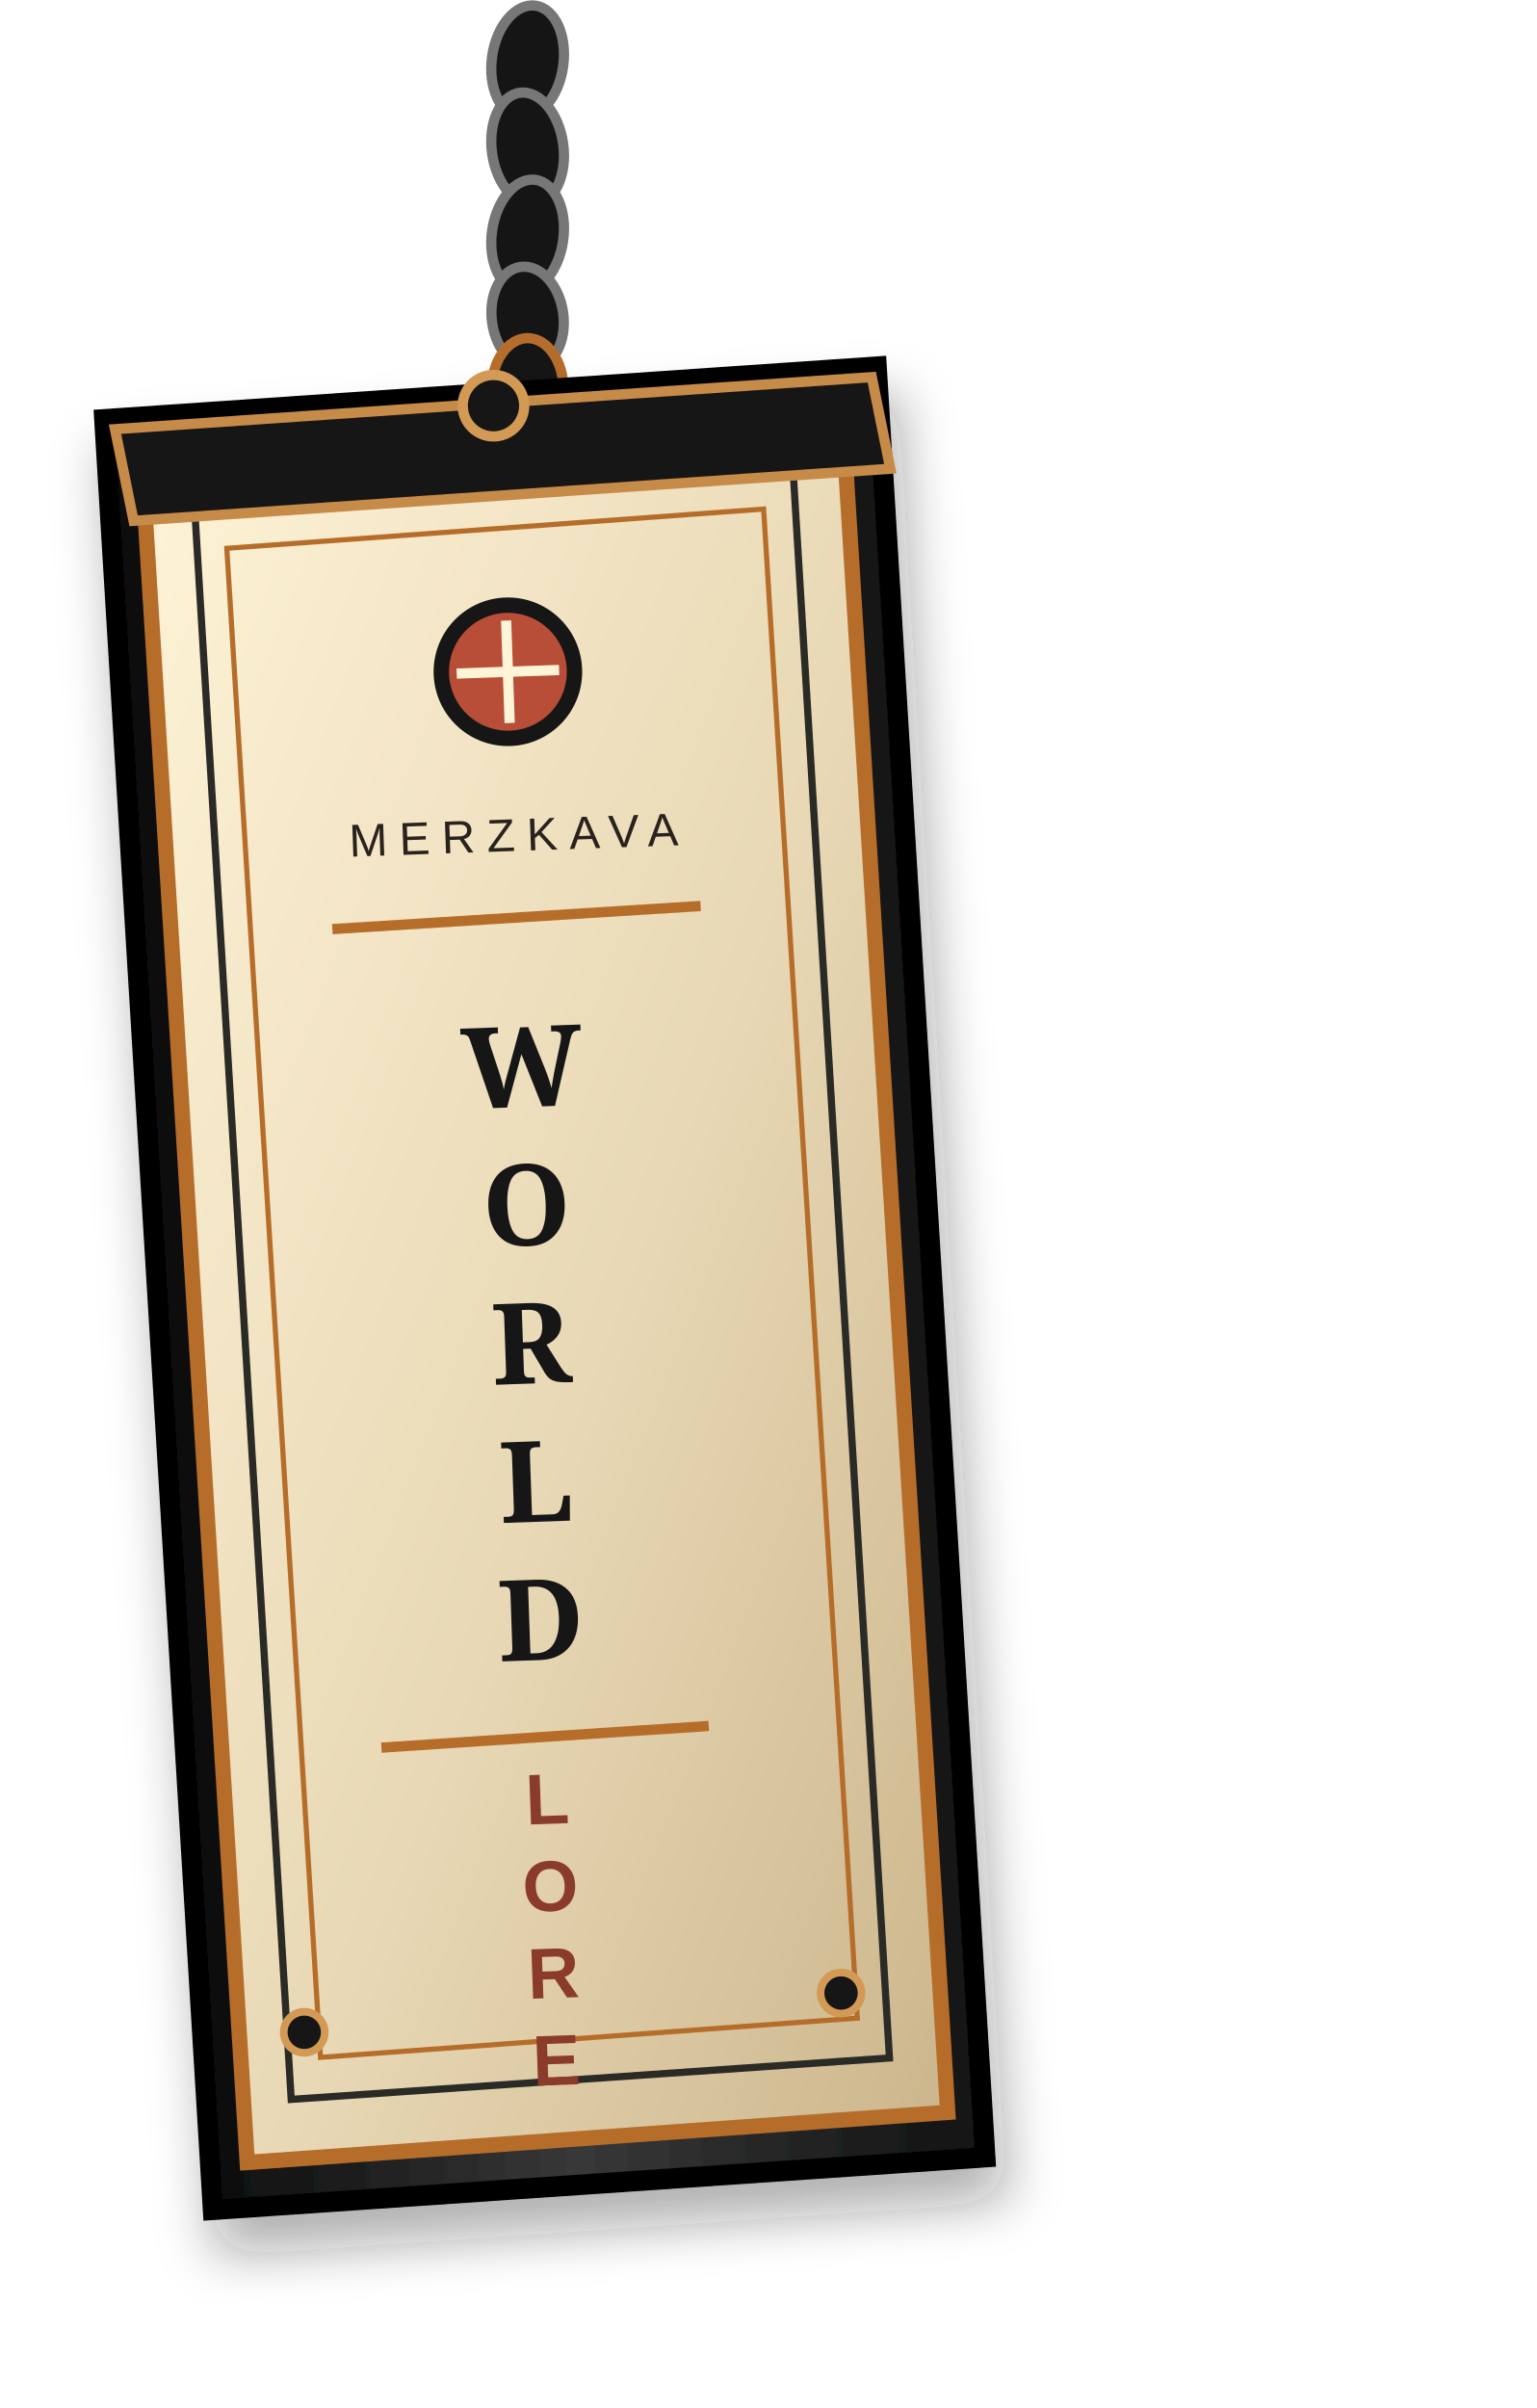
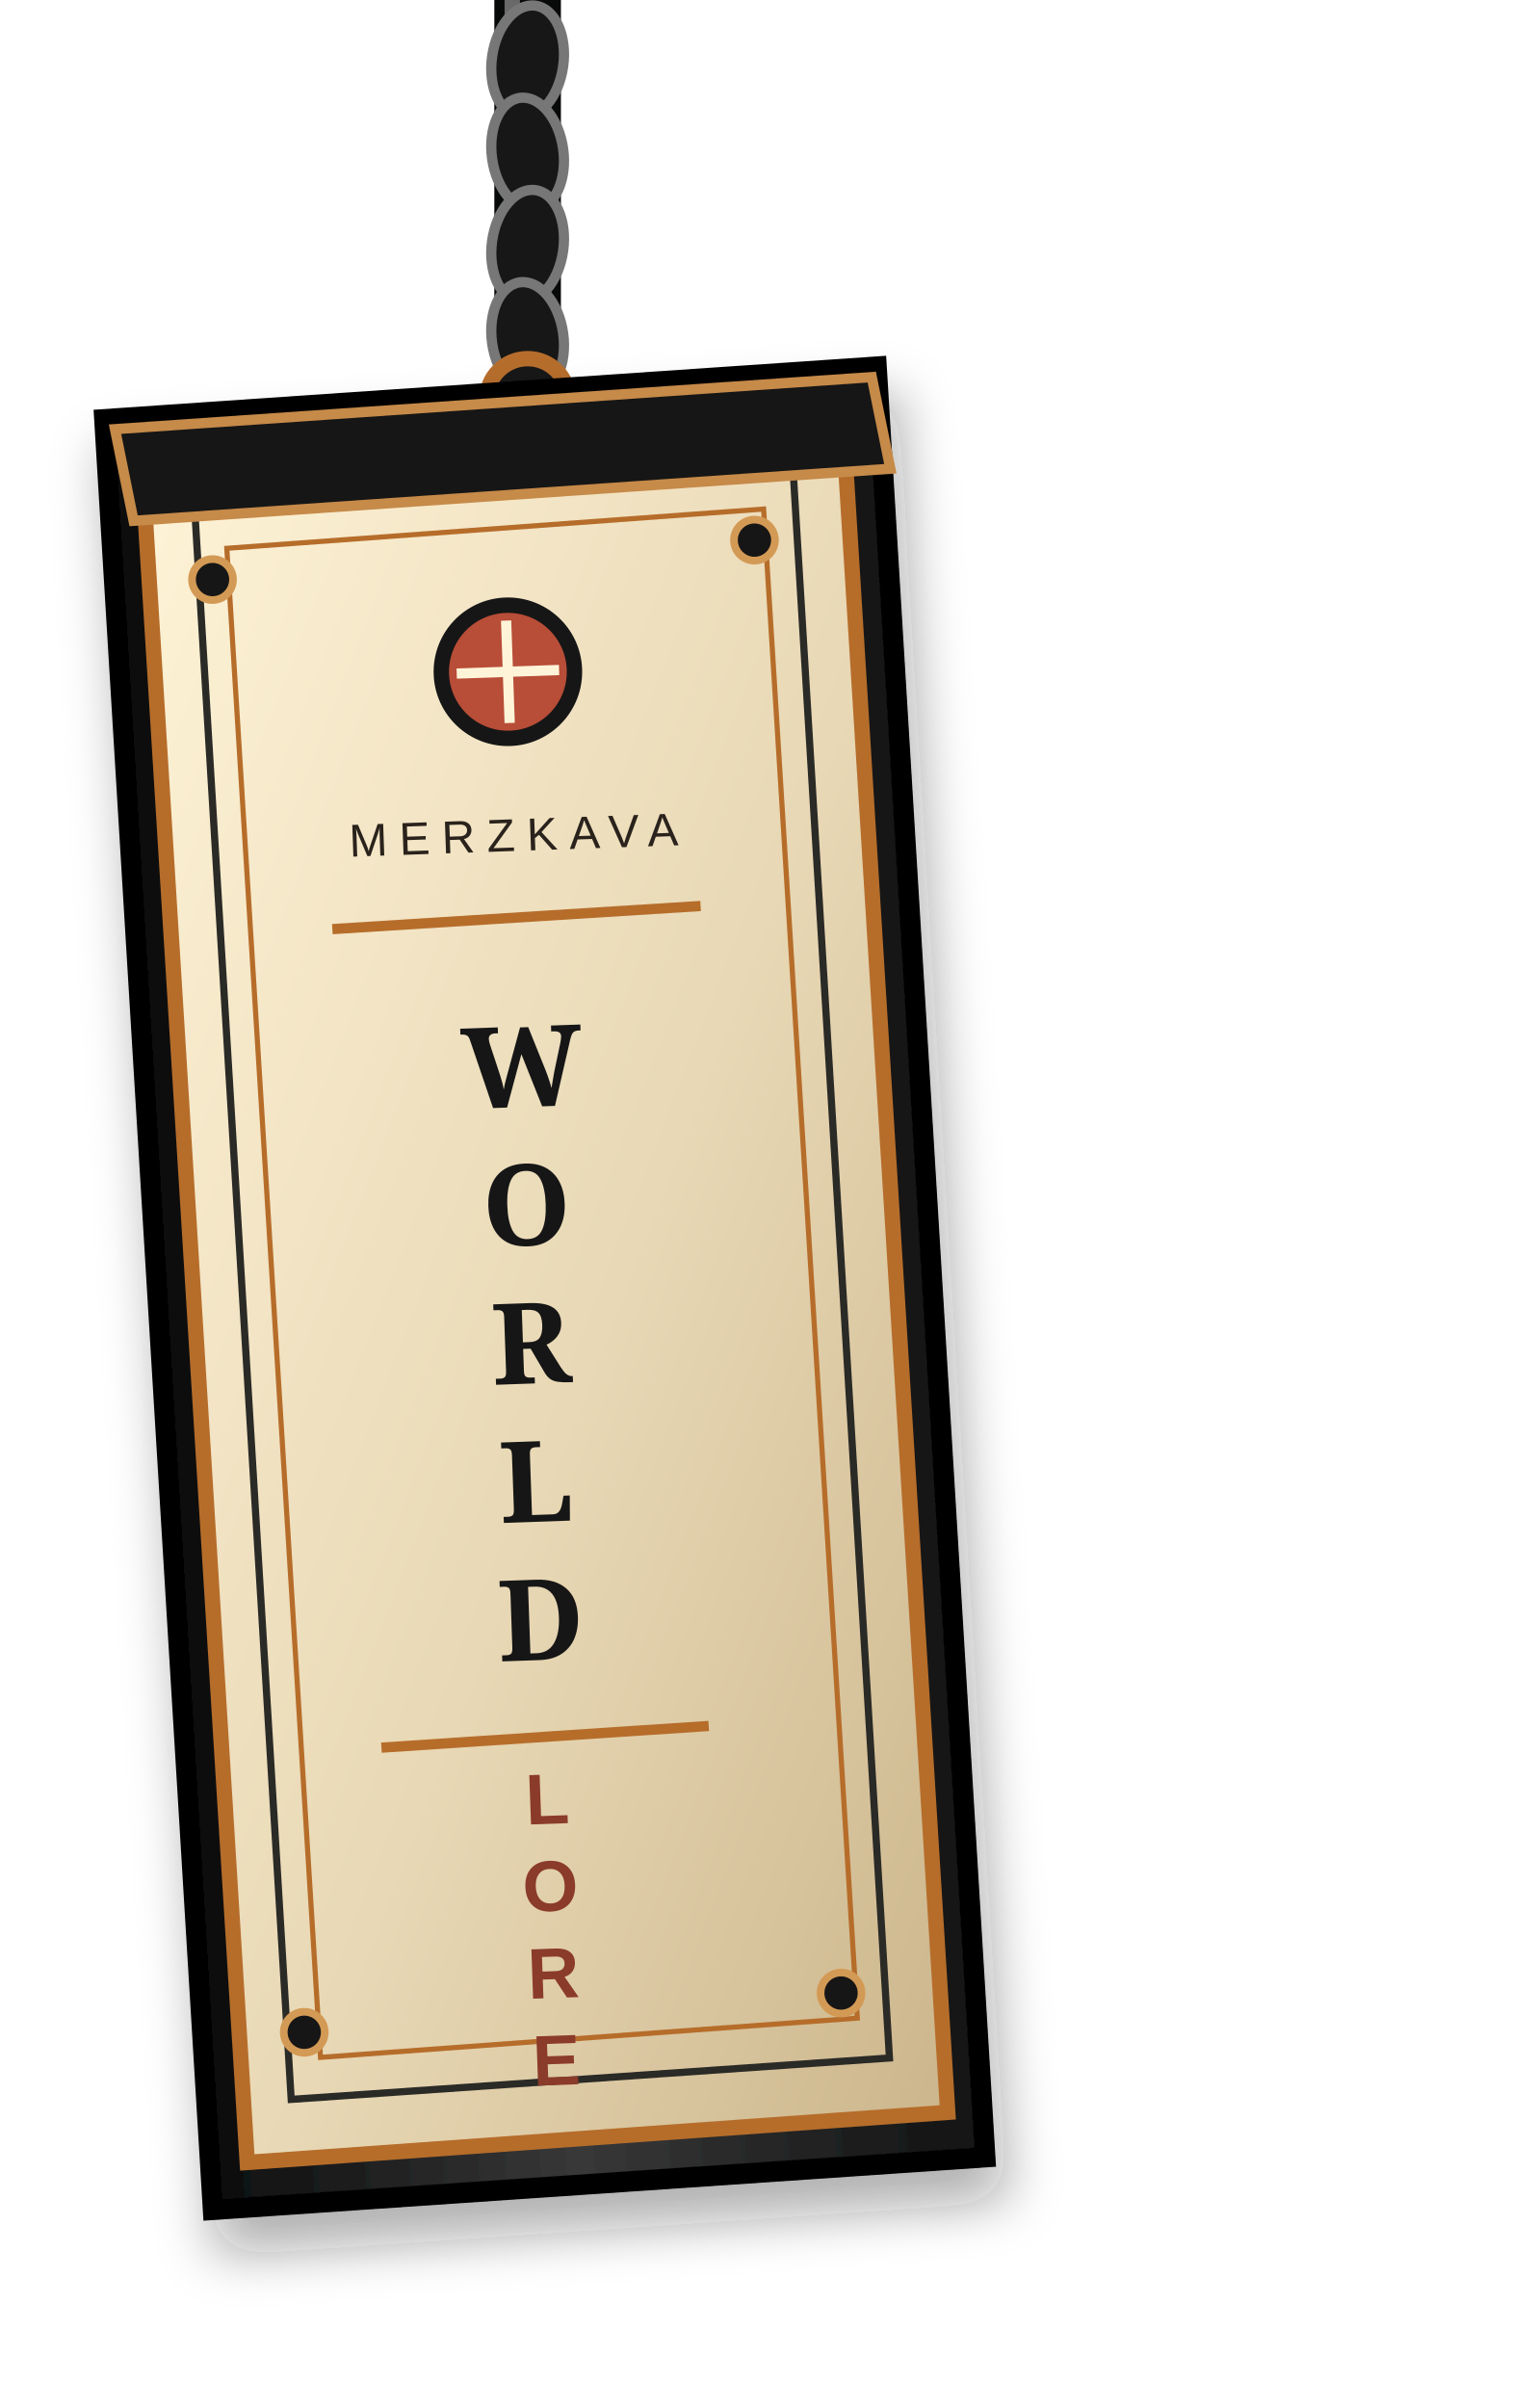
<svg xmlns="http://www.w3.org/2000/svg" width="300" height="470" viewBox="0 0 300 470" role="img" aria-labelledby="title">
  <defs>
    <filter id="shadow" x="-30%" y="-20%" width="170%" height="160%">
      <feDropShadow dx="2" dy="7" stdDeviation="5" flood-color="#151515" flood-opacity=".34" />
    </filter>
    <linearGradient id="paper" x1="0" y1="0" x2="1" y2="1">
      <stop offset="0" stop-color="#FFF4D8" />
      <stop offset=".55" stop-color="#E8D8B5" />
      <stop offset="1" stop-color="#CBB58B" />
    </linearGradient>
    <linearGradient id="iron" x1="0" y1="0" x2="1" y2="0">
      <stop offset="0" stop-color="#080909" />
      <stop offset=".5" stop-color="#383838" />
      <stop offset="1" stop-color="#111212" />
    </linearGradient>
  </defs>
-   <g fill="#151515" stroke="#777777" stroke-width="2">
-     <ellipse cx="103" cy="12" rx="7" ry="11" transform="rotate(8 103 12)" />
-     <ellipse cx="103" cy="29" rx="7" ry="11" transform="rotate(-8 103 29)" />
-     <ellipse cx="103" cy="46" rx="7" ry="11" transform="rotate(8 103 46)" />
-     <ellipse cx="103" cy="62" rx="7" ry="10" transform="rotate(-8 103 62)" />
-     <ellipse cx="103" cy="76" rx="7" ry="10" fill="#151515" stroke="#B66D2C" stroke-width="2" />
+   <g stroke-linejoin="round">
+     <path d="M103 0 L103 77" fill="none" stroke="#080909" stroke-width="13" stroke-linecap="round" />
+     <path d="M100 0 L100 75" fill="none" stroke="#696969" stroke-width="3" stroke-linecap="round" />
+     <g fill="#171717" stroke="#777" stroke-width="2">
+       <ellipse cx="103" cy="12" rx="7" ry="11" transform="rotate(8 103 12)" />
+       <ellipse cx="103" cy="30" rx="7" ry="11" transform="rotate(-8 103 30)" />
+       <ellipse cx="103" cy="48" rx="7" ry="11" transform="rotate(8 103 48)" />
+       <ellipse cx="103" cy="66" rx="7" ry="11" transform="rotate(-8 103 66)" />
+     </g>
+     <circle cx="103" cy="78" r="8" fill="#171717" stroke="#B66D2C" stroke-width="3" />
+     <path d="M99 75 L107 81 M107 75 L99 81" stroke="#D7B27D" stroke-width="1.5" />
  </g>
  <g transform="rotate(-2 105 270)" filter="url(#shadow)">
    <path d="M27 79 L178 74 L187 424 L36 429 Z" fill="url(#iron)" stroke="#050505" stroke-width="4" />
    <path d="M34 87 L171 82 L180 415 L43 420 Z" fill="url(#paper)" stroke="#B66D2C" stroke-width="3" />
    <path d="M44 97 L161 93 L169 404 L52 408 Z" fill="none" stroke="#2A2925" stroke-width="1.4" />
    <path d="M50 105 L155 101 L163 396 L58 400 Z" fill="none" stroke="#B66D2C" stroke-width="1" />
    <path d="M29 81 L177 76 L180 94 L32 99 Z" fill="#171717" stroke="#C68A48" stroke-width="2" />
-     <circle cx="103" cy="79" r="6" fill="#151515" stroke="#D39A55" stroke-width="2" />
+     <circle cx="47" cy="111" r="4" fill="#151515" stroke="#D39A55" stroke-width="1.5" />
+     <circle cx="153" cy="107" r="4" fill="#151515" stroke="#D39A55" stroke-width="1.5" />
    <circle cx="55" cy="395" r="4" fill="#151515" stroke="#D39A55" stroke-width="1.5" />
    <circle cx="160" cy="391" r="4" fill="#151515" stroke="#D39A55" stroke-width="1.5" />
    <circle cx="104" cy="131" r="13" fill="#B84D37" stroke="#151515" stroke-width="3" />
    <path d="M104 121 V141 M94 131 H114" stroke="#FFF4D8" stroke-width="2" />
    <text x="104" y="166" fill="#29231B" text-anchor="middle" font-family="Arial,sans-serif" font-size="9" letter-spacing="2.3">MERZKAVA</text>
    <path d="M68 180 L140 178" stroke="#B66D2C" stroke-width="2" />
    <g fill="#171717" text-anchor="middle" font-family="Georgia,serif" font-size="22" font-weight="700">
      <text x="104" y="216">W</text>
      <text x="104" y="243">O</text>
      <text x="104" y="270">R</text>
      <text x="104" y="297">L</text>
      <text x="104" y="324">D</text>
    </g>
    <path d="M72 340 L136 338" stroke="#B66D2C" stroke-width="2" />
    <g fill="#8B3B2B" text-anchor="middle" font-family="Arial,sans-serif" font-size="14" font-weight="700">
      <text x="104" y="356">L</text>
      <text x="104" y="373">O</text>
      <text x="104" y="390">R</text>
      <text x="104" y="407">E</text>
    </g>
  </g>
</svg>
